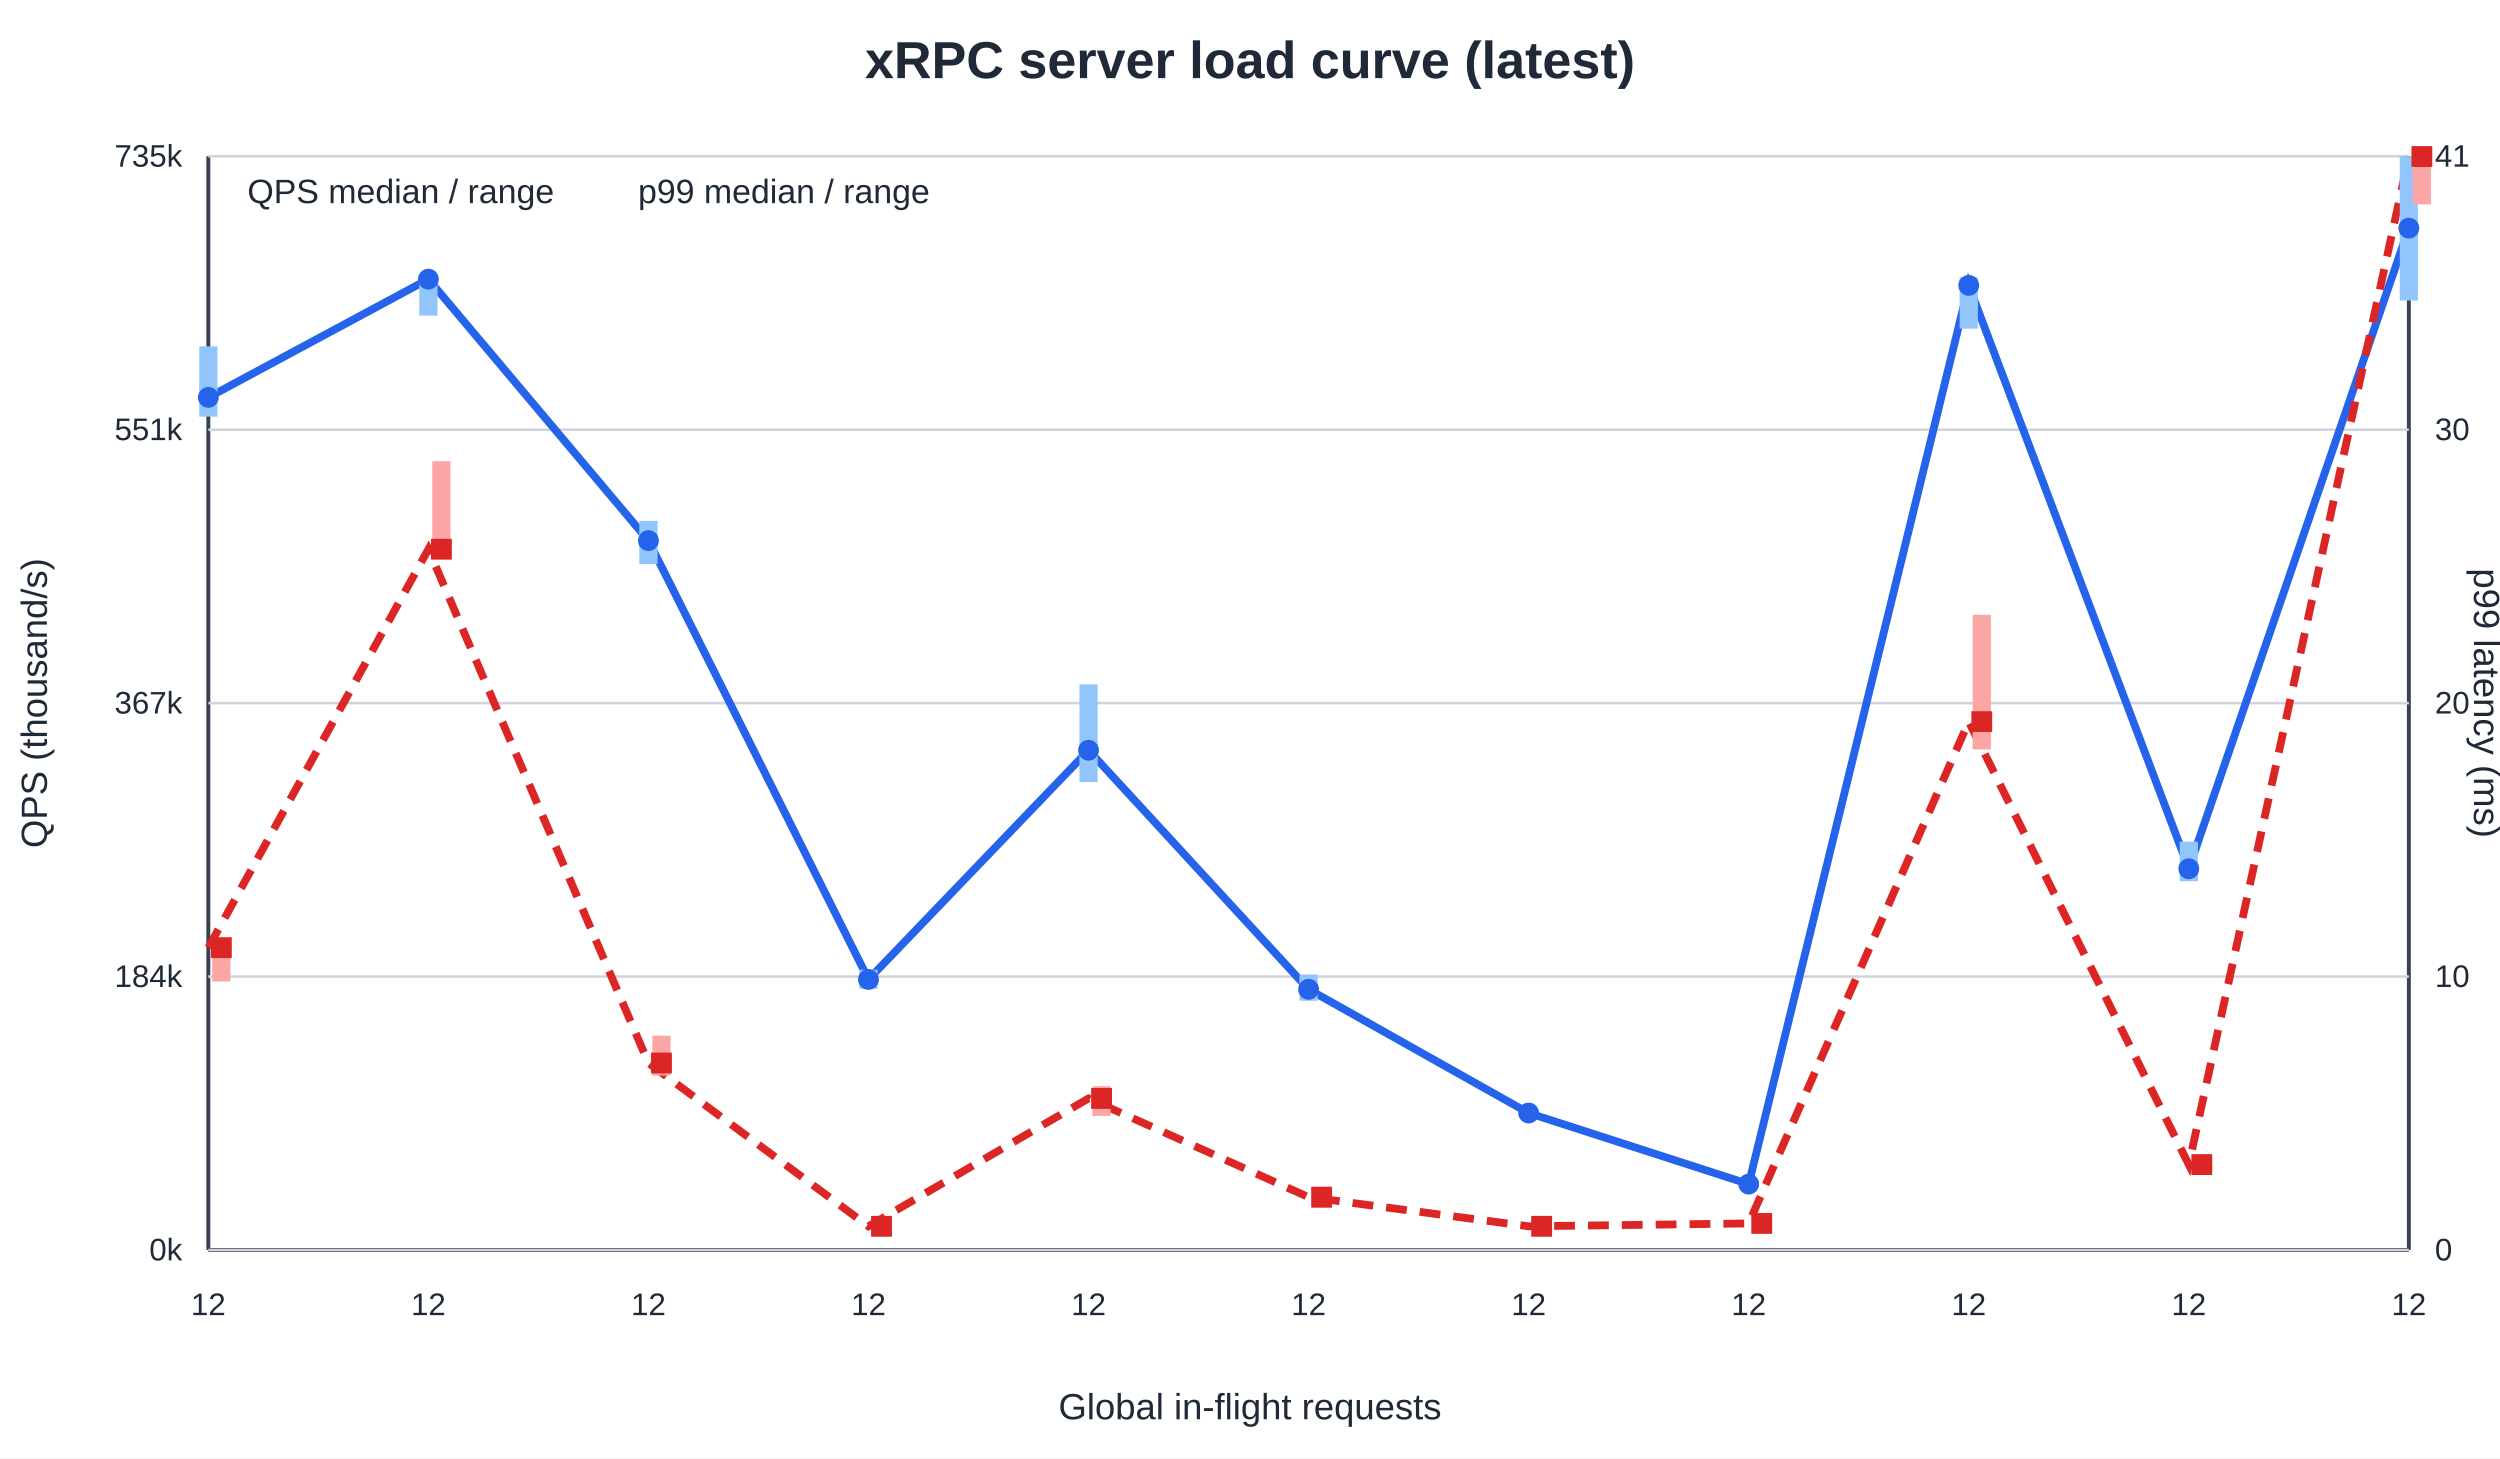
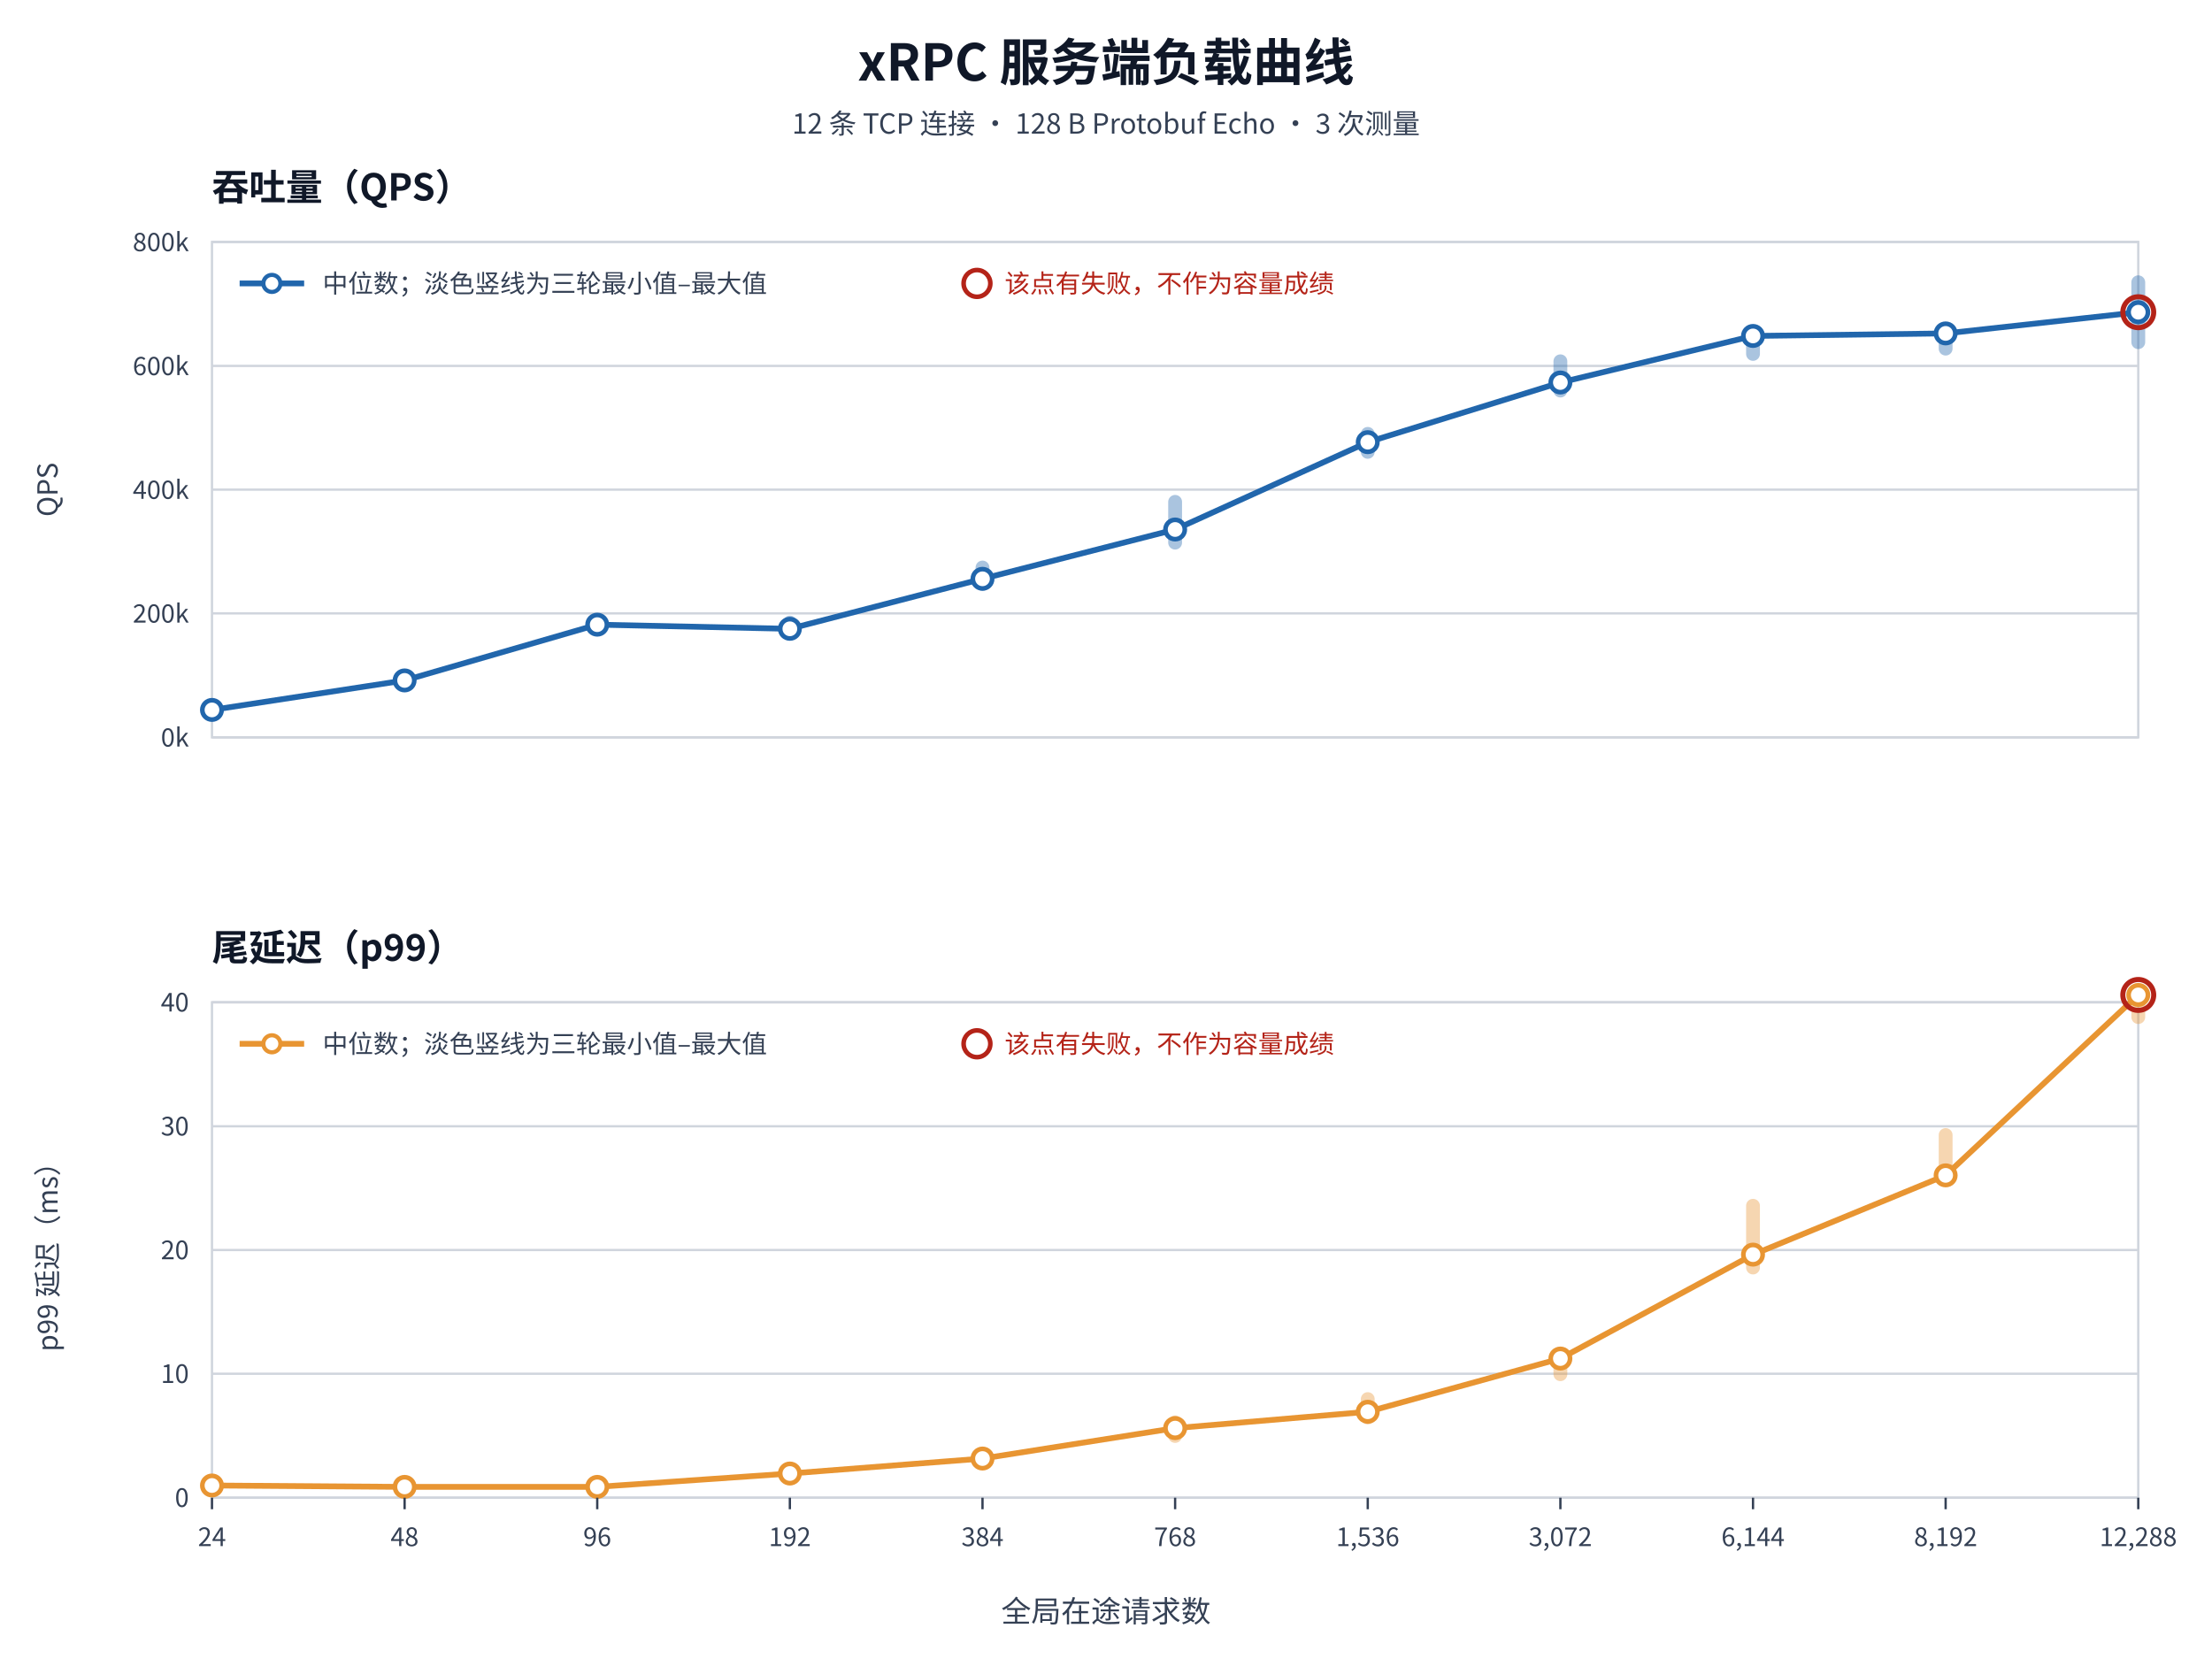
- <svg xmlns="http://www.w3.org/2000/svg" width="960" height="560">
-   <rect width="100%" height="100%" fill="white" />
-   <style>text{font-family:Arial;fill:#1f2937}.g{stroke:#d1d5db}.a{stroke:#374151;stroke-width:1.5}</style>
-   <text x="480" y="30" text-anchor="middle" font-size="20" font-weight="bold">xRPC server load curve (latest)</text>
-   <line class="a" x1="80" y1="60" x2="80" y2="480" />
-   <line class="a" x1="80" y1="480" x2="925" y2="480" />
-   <line class="a" x1="925" y1="60" x2="925" y2="480" />
-   <line class="g" x1="80" y1="480.0" x2="925" y2="480.0" />
-   <text x="70" y="484.0" text-anchor="end" font-size="12">0k</text>
-   <text x="935" y="484.0" font-size="12">0</text>
-   <line class="g" x1="80" y1="375.0" x2="925" y2="375.0" />
-   <text x="70" y="379.0" text-anchor="end" font-size="12">184k</text>
-   <text x="935" y="379.0" font-size="12">10</text>
-   <line class="g" x1="80" y1="270.0" x2="925" y2="270.0" />
-   <text x="70" y="274.0" text-anchor="end" font-size="12">367k</text>
-   <text x="935" y="274.0" font-size="12">20</text>
-   <line class="g" x1="80" y1="165.0" x2="925" y2="165.0" />
-   <text x="70" y="169.0" text-anchor="end" font-size="12">551k</text>
-   <text x="935" y="169.0" font-size="12">30</text>
-   <line class="g" x1="80" y1="60.0" x2="925" y2="60.0" />
-   <text x="70" y="64.0" text-anchor="end" font-size="12">735k</text>
-   <text x="935" y="64.0" font-size="12">41</text>
-   <polyline points="80.0,152.6 164.5,107.2 249.0,207.6 333.5,376.1 418.0,288.1 502.5,379.9 587.0,427.4 671.5,454.7 756.0,109.6 840.5,333.6 925.0,87.6" fill="none" stroke="#2563eb" stroke-width="3" />
-   <polyline points="80.0,363.9 164.5,210.9 249.0,408.2 333.5,470.9 418.0,421.8 502.5,459.7 587.0,470.9 671.5,469.8 756.0,277.1 840.5,447.2 925.0,60.1" fill="none" stroke="#dc2626" stroke-width="3" stroke-dasharray="8 5" />
-   <line x1="80.0" y1="160.0" x2="80.0" y2="133.0" stroke="#93c5fd" stroke-width="7" />
-   <line x1="85.0" y1="376.9" x2="85.0" y2="363.3" stroke="#fca5a5" stroke-width="7" />
-   <circle cx="80.0" cy="152.6" r="4" fill="#2563eb" />
-   <rect x="81.0" y="359.9" width="8" height="8" fill="#dc2626" />
-   <text x="80.0" y="505" text-anchor="middle" font-size="12">12</text>
-   <line x1="164.5" y1="121.2" x2="164.5" y2="107.1" stroke="#93c5fd" stroke-width="7" />
-   <line x1="169.5" y1="214.5" x2="169.5" y2="177.1" stroke="#fca5a5" stroke-width="7" />
-   <circle cx="164.5" cy="107.2" r="4" fill="#2563eb" />
-   <rect x="165.5" y="206.9" width="8" height="8" fill="#dc2626" />
-   <text x="164.5" y="505" text-anchor="middle" font-size="12">12</text>
-   <line x1="249.0" y1="216.6" x2="249.0" y2="200.0" stroke="#93c5fd" stroke-width="7" />
-   <line x1="254.0" y1="413.0" x2="254.0" y2="397.7" stroke="#fca5a5" stroke-width="7" />
-   <circle cx="249.0" cy="207.6" r="4" fill="#2563eb" />
-   <rect x="250.0" y="404.2" width="8" height="8" fill="#dc2626" />
-   <text x="249.0" y="505" text-anchor="middle" font-size="12">12</text>
-   <line x1="333.5" y1="379.7" x2="333.5" y2="372.4" stroke="#93c5fd" stroke-width="7" />
-   <line x1="338.5" y1="471.3" x2="338.5" y2="470.5" stroke="#fca5a5" stroke-width="7" />
-   <circle cx="333.5" cy="376.1" r="4" fill="#2563eb" />
-   <rect x="334.5" y="466.9" width="8" height="8" fill="#dc2626" />
-   <text x="333.5" y="505" text-anchor="middle" font-size="12">12</text>
-   <line x1="418.0" y1="300.3" x2="418.0" y2="262.8" stroke="#93c5fd" stroke-width="7" />
-   <line x1="423.0" y1="428.5" x2="423.0" y2="417.1" stroke="#fca5a5" stroke-width="7" />
-   <circle cx="418.0" cy="288.1" r="4" fill="#2563eb" />
-   <rect x="419.0" y="417.8" width="8" height="8" fill="#dc2626" />
-   <text x="418.0" y="505" text-anchor="middle" font-size="12">12</text>
-   <line x1="502.5" y1="384.3" x2="502.5" y2="374.2" stroke="#93c5fd" stroke-width="7" />
-   <line x1="507.5" y1="463.8" x2="507.5" y2="457.5" stroke="#fca5a5" stroke-width="7" />
-   <circle cx="502.5" cy="379.9" r="4" fill="#2563eb" />
-   <rect x="503.5" y="455.7" width="8" height="8" fill="#dc2626" />
-   <text x="502.5" y="505" text-anchor="middle" font-size="12">12</text>
-   <line x1="587.0" y1="428.4" x2="587.0" y2="426.1" stroke="#93c5fd" stroke-width="7" />
-   <line x1="592.0" y1="471.0" x2="592.0" y2="470.5" stroke="#fca5a5" stroke-width="7" />
-   <circle cx="587.0" cy="427.4" r="4" fill="#2563eb" />
-   <rect x="588.0" y="466.9" width="8" height="8" fill="#dc2626" />
-   <text x="587.0" y="505" text-anchor="middle" font-size="12">12</text>
-   <line x1="671.5" y1="454.7" x2="671.5" y2="454.3" stroke="#93c5fd" stroke-width="7" />
-   <line x1="676.5" y1="470.4" x2="676.5" y2="469.8" stroke="#fca5a5" stroke-width="7" />
-   <circle cx="671.5" cy="454.7" r="4" fill="#2563eb" />
-   <rect x="672.5" y="465.8" width="8" height="8" fill="#dc2626" />
-   <text x="671.5" y="505" text-anchor="middle" font-size="12">12</text>
-   <line x1="756.0" y1="126.2" x2="756.0" y2="106.5" stroke="#93c5fd" stroke-width="7" />
-   <line x1="761.0" y1="287.8" x2="761.0" y2="236.1" stroke="#fca5a5" stroke-width="7" />
-   <circle cx="756.0" cy="109.6" r="4" fill="#2563eb" />
-   <rect x="757.0" y="273.1" width="8" height="8" fill="#dc2626" />
-   <text x="756.0" y="505" text-anchor="middle" font-size="12">12</text>
-   <line x1="840.5" y1="338.4" x2="840.5" y2="323.2" stroke="#93c5fd" stroke-width="7" />
-   <line x1="845.5" y1="450.6" x2="845.5" y2="446.0" stroke="#fca5a5" stroke-width="7" />
-   <circle cx="840.5" cy="333.6" r="4" fill="#2563eb" />
-   <rect x="841.5" y="443.2" width="8" height="8" fill="#dc2626" />
-   <text x="840.5" y="505" text-anchor="middle" font-size="12">12</text>
-   <line x1="925.0" y1="115.4" x2="925.0" y2="60.0" stroke="#93c5fd" stroke-width="7" />
-   <line x1="930.0" y1="78.5" x2="930.0" y2="60.0" stroke="#fca5a5" stroke-width="7" />
-   <circle cx="925.0" cy="87.6" r="4" fill="#2563eb" />
-   <rect x="926.0" y="56.1" width="8" height="8" fill="#dc2626" />
-   <text x="925.0" y="505" text-anchor="middle" font-size="12">12</text>
-   <text x="480" y="545" text-anchor="middle" font-size="14">Global in-flight requests</text>
-   <text x="18" y="270" transform="rotate(-90 18 270)" text-anchor="middle" font-size="14">QPS (thousand/s)</text>
-   <text x="950" y="270" transform="rotate(90 950 270)" text-anchor="middle" font-size="14">p99 latency (ms)</text>
-   <text x="95" y="78" fill="#2563eb" font-size="13">QPS median / range</text>
-   <text x="245" y="78" fill="#dc2626" font-size="13">p99 median / range</text>
+ <svg xmlns="http://www.w3.org/2000/svg" width="960" height="720" viewBox="0 0 960 720">
+   <rect width="100%" height="100%" fill="#ffffff" />
+   <text x="480.0" y="35.0" text-anchor="middle" style="font-size:22px;font-family:'Noto Sans CJK SC','Microsoft YaHei','DejaVu Sans',sans-serif;fill:#101828;font-weight:700">xRPC 服务端负载曲线</text>
+   <text x="480.0" y="58.0" text-anchor="middle" style="font-size:12px;font-family:'Noto Sans CJK SC','Microsoft YaHei','DejaVu Sans',sans-serif;fill:#344054">12 条 TCP 连接 · 128 B Protobuf Echo · 3 次测量</text>
+   <text x="92.0" y="87.0" text-anchor="start" style="font-size:16px;font-family:'Noto Sans CJK SC','Microsoft YaHei','DejaVu Sans',sans-serif;fill:#101828;font-weight:700">吞吐量（QPS）</text>
+   <rect x="92" y="105" width="836" height="215" fill="#ffffff" stroke="#d0d5dd" />
+   <line x1="92" y1="320.0" x2="928" y2="320.0" stroke="#d0d5dd" stroke-width="1" />
+   <text x="82.0" y="324.0" text-anchor="end" style="font-size:11px;font-family:'Noto Sans CJK SC','Microsoft YaHei','DejaVu Sans',sans-serif;fill:#344054">0k</text>
+   <line x1="92" y1="266.2" x2="928" y2="266.2" stroke="#d0d5dd" stroke-width="1" />
+   <text x="82.0" y="270.2" text-anchor="end" style="font-size:11px;font-family:'Noto Sans CJK SC','Microsoft YaHei','DejaVu Sans',sans-serif;fill:#344054">200k</text>
+   <line x1="92" y1="212.5" x2="928" y2="212.5" stroke="#d0d5dd" stroke-width="1" />
+   <text x="82.0" y="216.5" text-anchor="end" style="font-size:11px;font-family:'Noto Sans CJK SC','Microsoft YaHei','DejaVu Sans',sans-serif;fill:#344054">400k</text>
+   <line x1="92" y1="158.8" x2="928" y2="158.8" stroke="#d0d5dd" stroke-width="1" />
+   <text x="82.0" y="162.8" text-anchor="end" style="font-size:11px;font-family:'Noto Sans CJK SC','Microsoft YaHei','DejaVu Sans',sans-serif;fill:#344054">600k</text>
+   <line x1="92" y1="105.0" x2="928" y2="105.0" stroke="#d0d5dd" stroke-width="1" />
+   <text x="82.0" y="109.0" text-anchor="end" style="font-size:11px;font-family:'Noto Sans CJK SC','Microsoft YaHei','DejaVu Sans',sans-serif;fill:#344054">800k</text>
+   <text transform="rotate(-90 25 212.5)" x="25.0" y="212.5" text-anchor="middle" style="font-size:12px;font-family:'Noto Sans CJK SC','Microsoft YaHei','DejaVu Sans',sans-serif;fill:#344054">QPS</text>
+   <line x1="92.0" y1="308.1" x2="92.0" y2="307.9" stroke="#2166ac" stroke-opacity="0.38" stroke-width="6" stroke-linecap="round" />
+   <line x1="175.6" y1="295.7" x2="175.6" y2="294.7" stroke="#2166ac" stroke-opacity="0.38" stroke-width="6" stroke-linecap="round" />
+   <line x1="259.2" y1="272.8" x2="259.2" y2="269.4" stroke="#2166ac" stroke-opacity="0.38" stroke-width="6" stroke-linecap="round" />
+   <line x1="342.8" y1="275.0" x2="342.8" y2="270.2" stroke="#2166ac" stroke-opacity="0.38" stroke-width="6" stroke-linecap="round" />
+   <line x1="426.4" y1="253.4" x2="426.4" y2="246.3" stroke="#2166ac" stroke-opacity="0.38" stroke-width="6" stroke-linecap="round" />
+   <line x1="510.0" y1="235.5" x2="510.0" y2="217.8" stroke="#2166ac" stroke-opacity="0.38" stroke-width="6" stroke-linecap="round" />
+   <line x1="593.6" y1="196.1" x2="593.6" y2="188.3" stroke="#2166ac" stroke-opacity="0.38" stroke-width="6" stroke-linecap="round" />
+   <line x1="677.2" y1="169.5" x2="677.2" y2="156.8" stroke="#2166ac" stroke-opacity="0.38" stroke-width="6" stroke-linecap="round" />
+   <line x1="760.8" y1="153.6" x2="760.8" y2="144.4" stroke="#2166ac" stroke-opacity="0.38" stroke-width="6" stroke-linecap="round" />
+   <line x1="844.4" y1="151.3" x2="844.4" y2="144.6" stroke="#2166ac" stroke-opacity="0.38" stroke-width="6" stroke-linecap="round" />
+   <line x1="928.0" y1="148.5" x2="928.0" y2="122.5" stroke="#2166ac" stroke-opacity="0.38" stroke-width="6" stroke-linecap="round" />
+   <polyline points="92.0,308.1 175.6,295.3 259.2,271.1 342.8,272.9 426.4,251.2 510.0,229.8 593.6,191.9 677.2,166.0 760.8,145.8 844.4,144.7 928.0,135.5" fill="none" stroke="#2166ac" stroke-width="2.5" />
+   <circle cx="92.0" cy="308.1" r="4.2" fill="#ffffff" stroke="#2166ac" stroke-width="2" />
+   <circle cx="175.6" cy="295.3" r="4.2" fill="#ffffff" stroke="#2166ac" stroke-width="2" />
+   <circle cx="259.2" cy="271.1" r="4.2" fill="#ffffff" stroke="#2166ac" stroke-width="2" />
+   <circle cx="342.8" cy="272.9" r="4.2" fill="#ffffff" stroke="#2166ac" stroke-width="2" />
+   <circle cx="426.4" cy="251.2" r="4.2" fill="#ffffff" stroke="#2166ac" stroke-width="2" />
+   <circle cx="510.0" cy="229.8" r="4.2" fill="#ffffff" stroke="#2166ac" stroke-width="2" />
+   <circle cx="593.6" cy="191.9" r="4.2" fill="#ffffff" stroke="#2166ac" stroke-width="2" />
+   <circle cx="677.2" cy="166.0" r="4.2" fill="#ffffff" stroke="#2166ac" stroke-width="2" />
+   <circle cx="760.8" cy="145.8" r="4.2" fill="#ffffff" stroke="#2166ac" stroke-width="2" />
+   <circle cx="844.4" cy="144.7" r="4.2" fill="#ffffff" stroke="#2166ac" stroke-width="2" />
+   <circle cx="928.0" cy="135.5" r="4.2" fill="#ffffff" stroke="#2166ac" stroke-width="2" />
+   <circle cx="928.0" cy="135.5" r="6.7" fill="none" stroke="#b42318" stroke-width="2.2" />
+   <line x1="104" y1="123" x2="132" y2="123" stroke="#2166ac" stroke-width="2.5" />
+   <circle cx="118" cy="123" r="3.7" fill="#ffffff" stroke="#2166ac" stroke-width="1.8" />
+   <text x="140.0" y="127.0" text-anchor="start" style="font-size:11px;font-family:'Noto Sans CJK SC','Microsoft YaHei','DejaVu Sans',sans-serif;fill:#344054">中位数；淡色竖线为三轮最小值–最大值</text>
+   <circle cx="424" cy="123" r="5.8" fill="none" stroke="#b42318" stroke-width="2" />
+   <text x="436.0" y="127.0" text-anchor="start" style="font-size:11px;font-family:'Noto Sans CJK SC','Microsoft YaHei','DejaVu Sans',sans-serif;fill:#b42318">该点有失败，不作为容量成绩</text>
+   <text x="92.0" y="417.0" text-anchor="start" style="font-size:16px;font-family:'Noto Sans CJK SC','Microsoft YaHei','DejaVu Sans',sans-serif;fill:#101828;font-weight:700">尾延迟（p99）</text>
+   <rect x="92" y="435" width="836" height="215" fill="#ffffff" stroke="#d0d5dd" />
+   <line x1="92" y1="650.0" x2="928" y2="650.0" stroke="#d0d5dd" stroke-width="1" />
+   <text x="82.0" y="654.0" text-anchor="end" style="font-size:11px;font-family:'Noto Sans CJK SC','Microsoft YaHei','DejaVu Sans',sans-serif;fill:#344054">0</text>
+   <line x1="92" y1="596.2" x2="928" y2="596.2" stroke="#d0d5dd" stroke-width="1" />
+   <text x="82.0" y="600.2" text-anchor="end" style="font-size:11px;font-family:'Noto Sans CJK SC','Microsoft YaHei','DejaVu Sans',sans-serif;fill:#344054">10</text>
+   <line x1="92" y1="542.5" x2="928" y2="542.5" stroke="#d0d5dd" stroke-width="1" />
+   <text x="82.0" y="546.5" text-anchor="end" style="font-size:11px;font-family:'Noto Sans CJK SC','Microsoft YaHei','DejaVu Sans',sans-serif;fill:#344054">20</text>
+   <line x1="92" y1="488.8" x2="928" y2="488.8" stroke="#d0d5dd" stroke-width="1" />
+   <text x="82.0" y="492.8" text-anchor="end" style="font-size:11px;font-family:'Noto Sans CJK SC','Microsoft YaHei','DejaVu Sans',sans-serif;fill:#344054">30</text>
+   <line x1="92" y1="435.0" x2="928" y2="435.0" stroke="#d0d5dd" stroke-width="1" />
+   <text x="82.0" y="439.0" text-anchor="end" style="font-size:11px;font-family:'Noto Sans CJK SC','Microsoft YaHei','DejaVu Sans',sans-serif;fill:#344054">40</text>
+   <text transform="rotate(-90 25 542.5)" x="25.0" y="542.5" text-anchor="middle" style="font-size:12px;font-family:'Noto Sans CJK SC','Microsoft YaHei','DejaVu Sans',sans-serif;fill:#344054">p99 延迟（ms）</text>
+   <line x1="92.0" y1="645.0" x2="92.0" y2="644.7" stroke="#e89532" stroke-opacity="0.38" stroke-width="6" stroke-linecap="round" />
+   <line x1="175.6" y1="645.3" x2="175.6" y2="645.1" stroke="#e89532" stroke-opacity="0.38" stroke-width="6" stroke-linecap="round" />
+   <line x1="259.2" y1="645.5" x2="259.2" y2="645.1" stroke="#e89532" stroke-opacity="0.38" stroke-width="6" stroke-linecap="round" />
+   <line x1="342.8" y1="641.6" x2="342.8" y2="638.3" stroke="#e89532" stroke-opacity="0.38" stroke-width="6" stroke-linecap="round" />
+   <line x1="426.4" y1="634.7" x2="426.4" y2="632.4" stroke="#e89532" stroke-opacity="0.38" stroke-width="6" stroke-linecap="round" />
+   <line x1="510.0" y1="623.2" x2="510.0" y2="617.3" stroke="#e89532" stroke-opacity="0.38" stroke-width="6" stroke-linecap="round" />
+   <line x1="593.6" y1="615.2" x2="593.6" y2="607.2" stroke="#e89532" stroke-opacity="0.38" stroke-width="6" stroke-linecap="round" />
+   <line x1="677.2" y1="596.4" x2="677.2" y2="589.4" stroke="#e89532" stroke-opacity="0.38" stroke-width="6" stroke-linecap="round" />
+   <line x1="760.8" y1="550.1" x2="760.8" y2="523.3" stroke="#e89532" stroke-opacity="0.38" stroke-width="6" stroke-linecap="round" />
+   <line x1="844.4" y1="512.0" x2="844.4" y2="492.6" stroke="#e89532" stroke-opacity="0.38" stroke-width="6" stroke-linecap="round" />
+   <line x1="928.0" y1="441.4" x2="928.0" y2="431.8" stroke="#e89532" stroke-opacity="0.38" stroke-width="6" stroke-linecap="round" />
+   <polyline points="92.0,644.7 175.6,645.3 259.2,645.3 342.8,639.5 426.4,633.0 510.0,619.8 593.6,612.7 677.2,589.6 760.8,544.5 844.4,510.1 928.0,431.8" fill="none" stroke="#e89532" stroke-width="2.5" />
+   <circle cx="92.0" cy="644.7" r="4.2" fill="#ffffff" stroke="#e89532" stroke-width="2" />
+   <circle cx="175.6" cy="645.3" r="4.2" fill="#ffffff" stroke="#e89532" stroke-width="2" />
+   <circle cx="259.2" cy="645.3" r="4.2" fill="#ffffff" stroke="#e89532" stroke-width="2" />
+   <circle cx="342.8" cy="639.5" r="4.2" fill="#ffffff" stroke="#e89532" stroke-width="2" />
+   <circle cx="426.4" cy="633.0" r="4.2" fill="#ffffff" stroke="#e89532" stroke-width="2" />
+   <circle cx="510.0" cy="619.8" r="4.2" fill="#ffffff" stroke="#e89532" stroke-width="2" />
+   <circle cx="593.6" cy="612.7" r="4.2" fill="#ffffff" stroke="#e89532" stroke-width="2" />
+   <circle cx="677.2" cy="589.6" r="4.2" fill="#ffffff" stroke="#e89532" stroke-width="2" />
+   <circle cx="760.8" cy="544.5" r="4.2" fill="#ffffff" stroke="#e89532" stroke-width="2" />
+   <circle cx="844.4" cy="510.1" r="4.2" fill="#ffffff" stroke="#e89532" stroke-width="2" />
+   <circle cx="928.0" cy="431.8" r="4.2" fill="#ffffff" stroke="#e89532" stroke-width="2" />
+   <circle cx="928.0" cy="431.8" r="6.7" fill="none" stroke="#b42318" stroke-width="2.2" />
+   <line x1="104" y1="453" x2="132" y2="453" stroke="#e89532" stroke-width="2.5" />
+   <circle cx="118" cy="453" r="3.7" fill="#ffffff" stroke="#e89532" stroke-width="1.8" />
+   <text x="140.0" y="457.0" text-anchor="start" style="font-size:11px;font-family:'Noto Sans CJK SC','Microsoft YaHei','DejaVu Sans',sans-serif;fill:#344054">中位数；淡色竖线为三轮最小值–最大值</text>
+   <circle cx="424" cy="453" r="5.8" fill="none" stroke="#b42318" stroke-width="2" />
+   <text x="436.0" y="457.0" text-anchor="start" style="font-size:11px;font-family:'Noto Sans CJK SC','Microsoft YaHei','DejaVu Sans',sans-serif;fill:#b42318">该点有失败，不作为容量成绩</text>
+   <line x1="92.0" y1="650" x2="92.0" y2="655" stroke="#344054" />
+   <text x="92.0" y="671.0" text-anchor="middle" style="font-size:11px;font-family:'Noto Sans CJK SC','Microsoft YaHei','DejaVu Sans',sans-serif;fill:#344054">24</text>
+   <line x1="175.6" y1="650" x2="175.6" y2="655" stroke="#344054" />
+   <text x="175.6" y="671.0" text-anchor="middle" style="font-size:11px;font-family:'Noto Sans CJK SC','Microsoft YaHei','DejaVu Sans',sans-serif;fill:#344054">48</text>
+   <line x1="259.2" y1="650" x2="259.2" y2="655" stroke="#344054" />
+   <text x="259.2" y="671.0" text-anchor="middle" style="font-size:11px;font-family:'Noto Sans CJK SC','Microsoft YaHei','DejaVu Sans',sans-serif;fill:#344054">96</text>
+   <line x1="342.8" y1="650" x2="342.8" y2="655" stroke="#344054" />
+   <text x="342.8" y="671.0" text-anchor="middle" style="font-size:11px;font-family:'Noto Sans CJK SC','Microsoft YaHei','DejaVu Sans',sans-serif;fill:#344054">192</text>
+   <line x1="426.4" y1="650" x2="426.4" y2="655" stroke="#344054" />
+   <text x="426.4" y="671.0" text-anchor="middle" style="font-size:11px;font-family:'Noto Sans CJK SC','Microsoft YaHei','DejaVu Sans',sans-serif;fill:#344054">384</text>
+   <line x1="510.0" y1="650" x2="510.0" y2="655" stroke="#344054" />
+   <text x="510.0" y="671.0" text-anchor="middle" style="font-size:11px;font-family:'Noto Sans CJK SC','Microsoft YaHei','DejaVu Sans',sans-serif;fill:#344054">768</text>
+   <line x1="593.6" y1="650" x2="593.6" y2="655" stroke="#344054" />
+   <text x="593.6" y="671.0" text-anchor="middle" style="font-size:11px;font-family:'Noto Sans CJK SC','Microsoft YaHei','DejaVu Sans',sans-serif;fill:#344054">1,536</text>
+   <line x1="677.2" y1="650" x2="677.2" y2="655" stroke="#344054" />
+   <text x="677.2" y="671.0" text-anchor="middle" style="font-size:11px;font-family:'Noto Sans CJK SC','Microsoft YaHei','DejaVu Sans',sans-serif;fill:#344054">3,072</text>
+   <line x1="760.8" y1="650" x2="760.8" y2="655" stroke="#344054" />
+   <text x="760.8" y="671.0" text-anchor="middle" style="font-size:11px;font-family:'Noto Sans CJK SC','Microsoft YaHei','DejaVu Sans',sans-serif;fill:#344054">6,144</text>
+   <line x1="844.4" y1="650" x2="844.4" y2="655" stroke="#344054" />
+   <text x="844.4" y="671.0" text-anchor="middle" style="font-size:11px;font-family:'Noto Sans CJK SC','Microsoft YaHei','DejaVu Sans',sans-serif;fill:#344054">8,192</text>
+   <line x1="928.0" y1="650" x2="928.0" y2="655" stroke="#344054" />
+   <text x="928.0" y="671.0" text-anchor="middle" style="font-size:11px;font-family:'Noto Sans CJK SC','Microsoft YaHei','DejaVu Sans',sans-serif;fill:#344054">12,288</text>
+   <text x="480.0" y="704.0" text-anchor="middle" style="font-size:13px;font-family:'Noto Sans CJK SC','Microsoft YaHei','DejaVu Sans',sans-serif;fill:#344054">全局在途请求数</text>
</svg>
